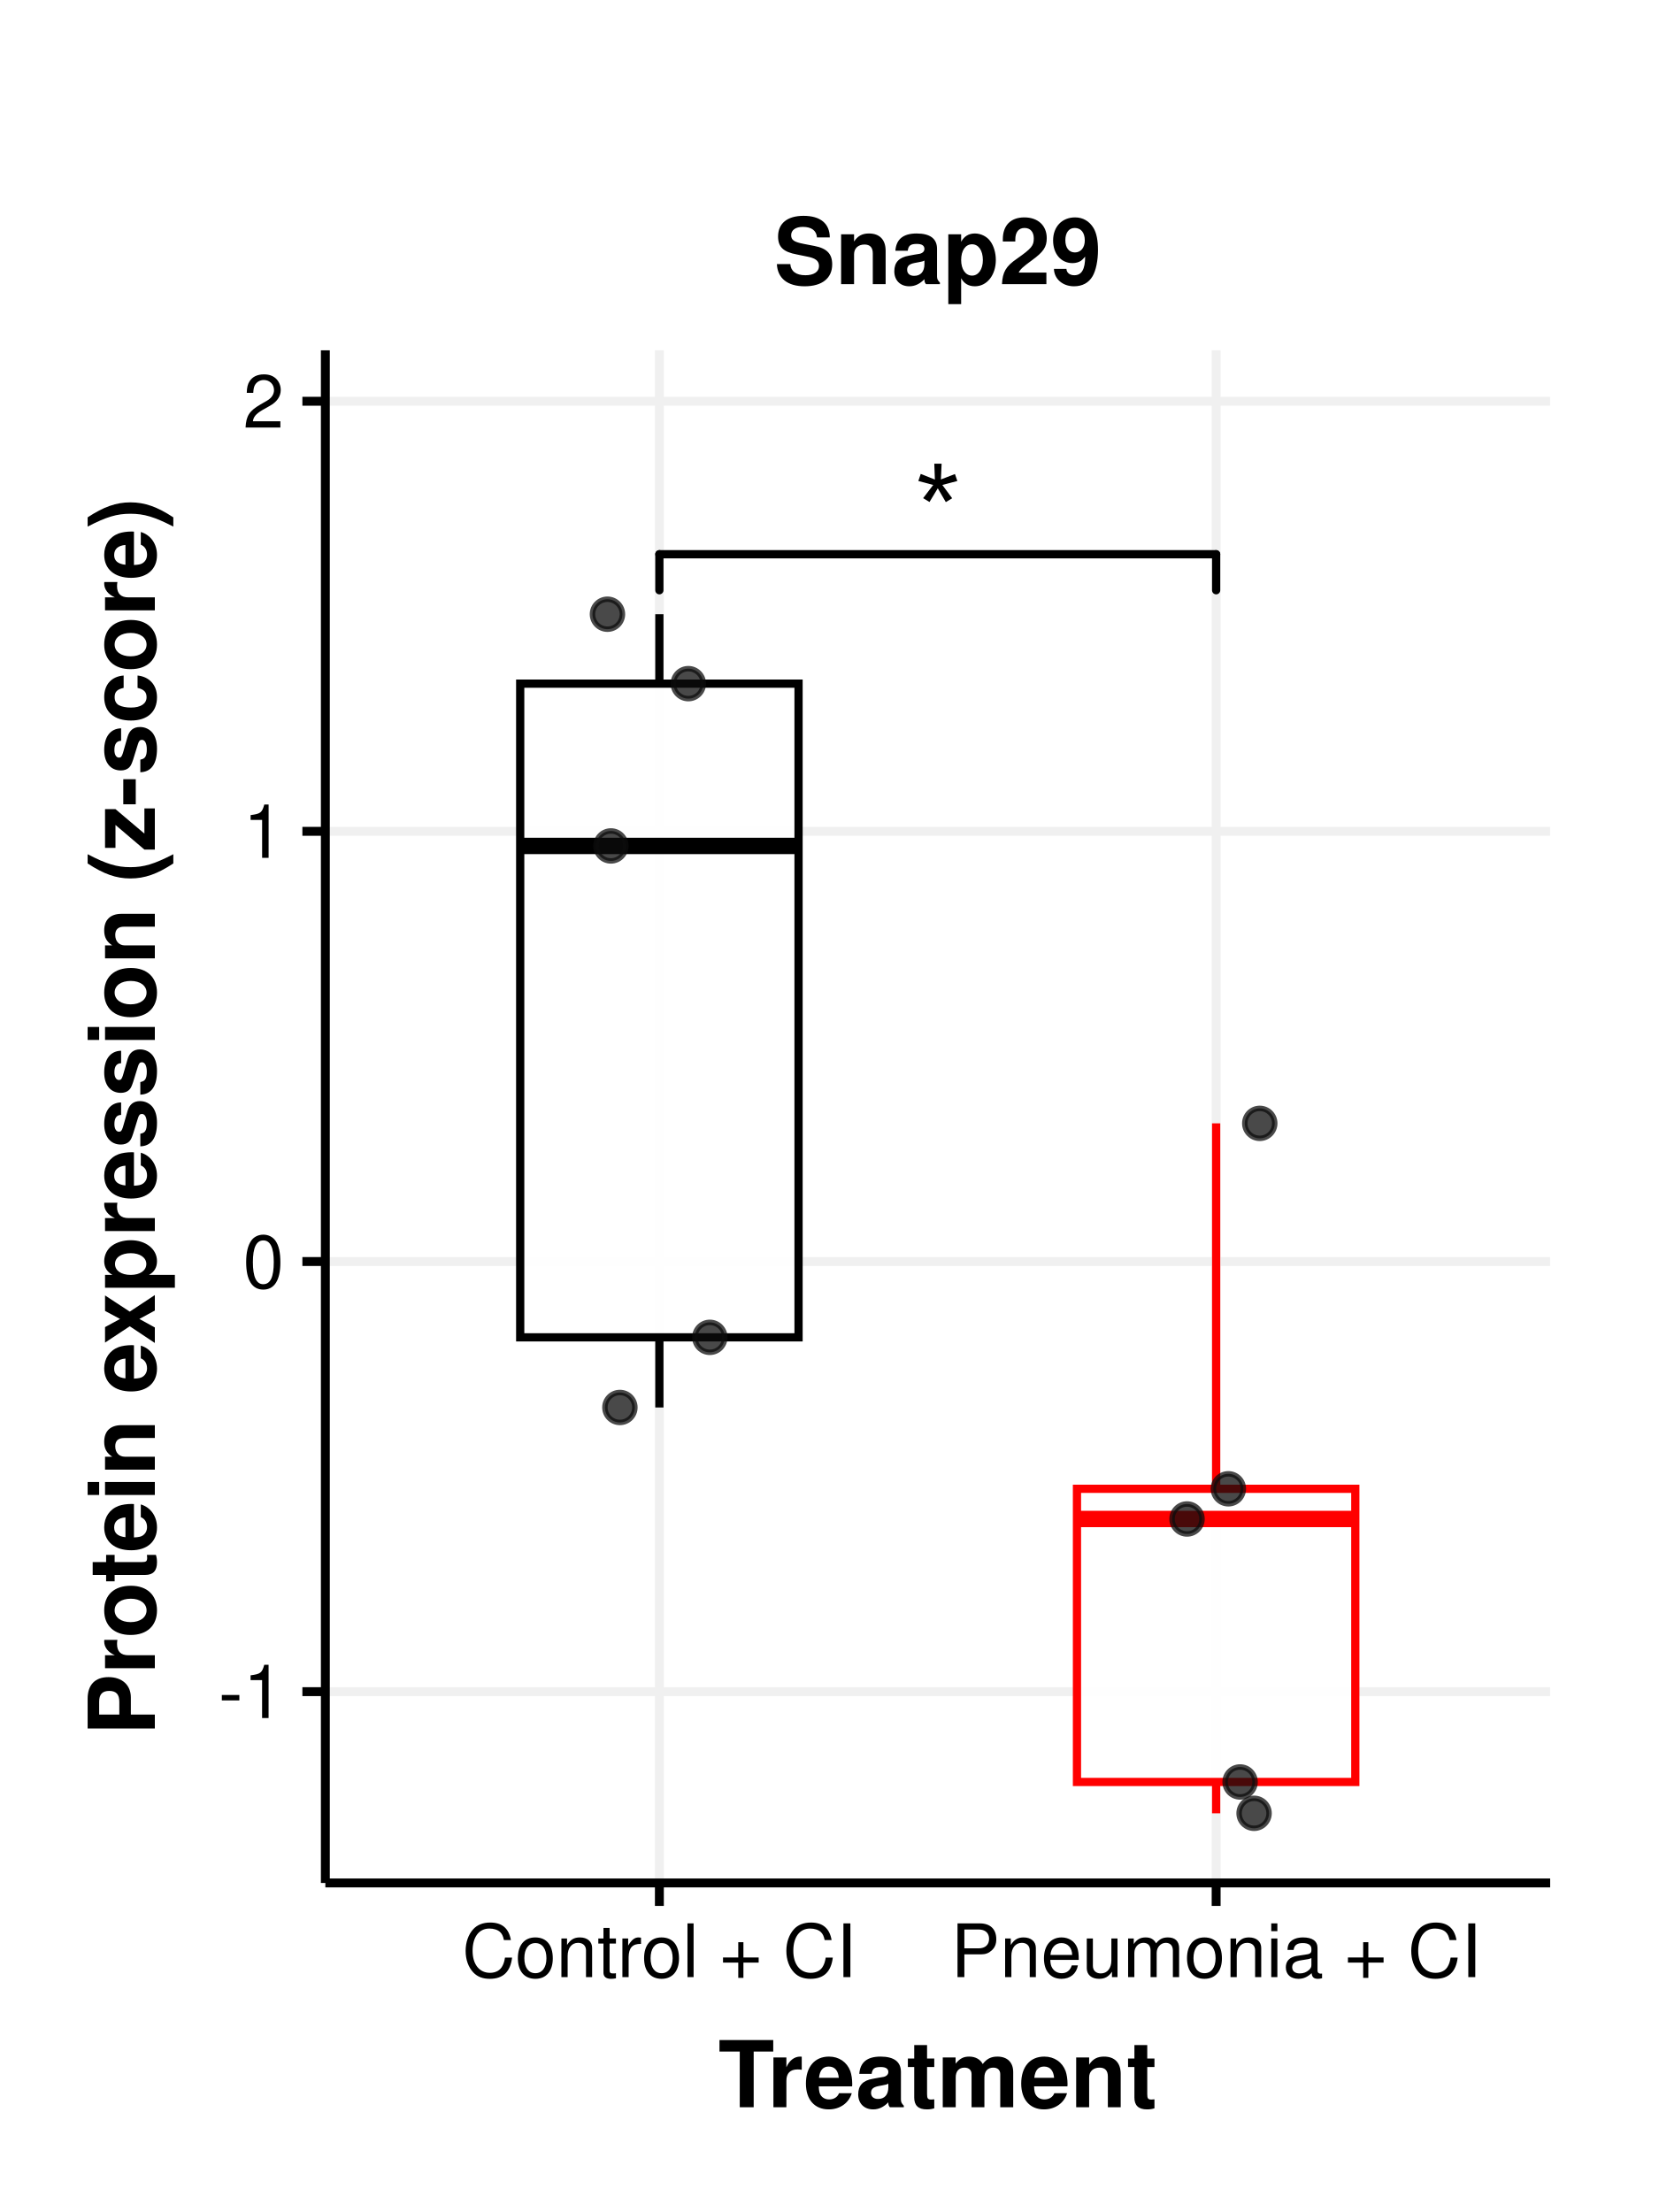
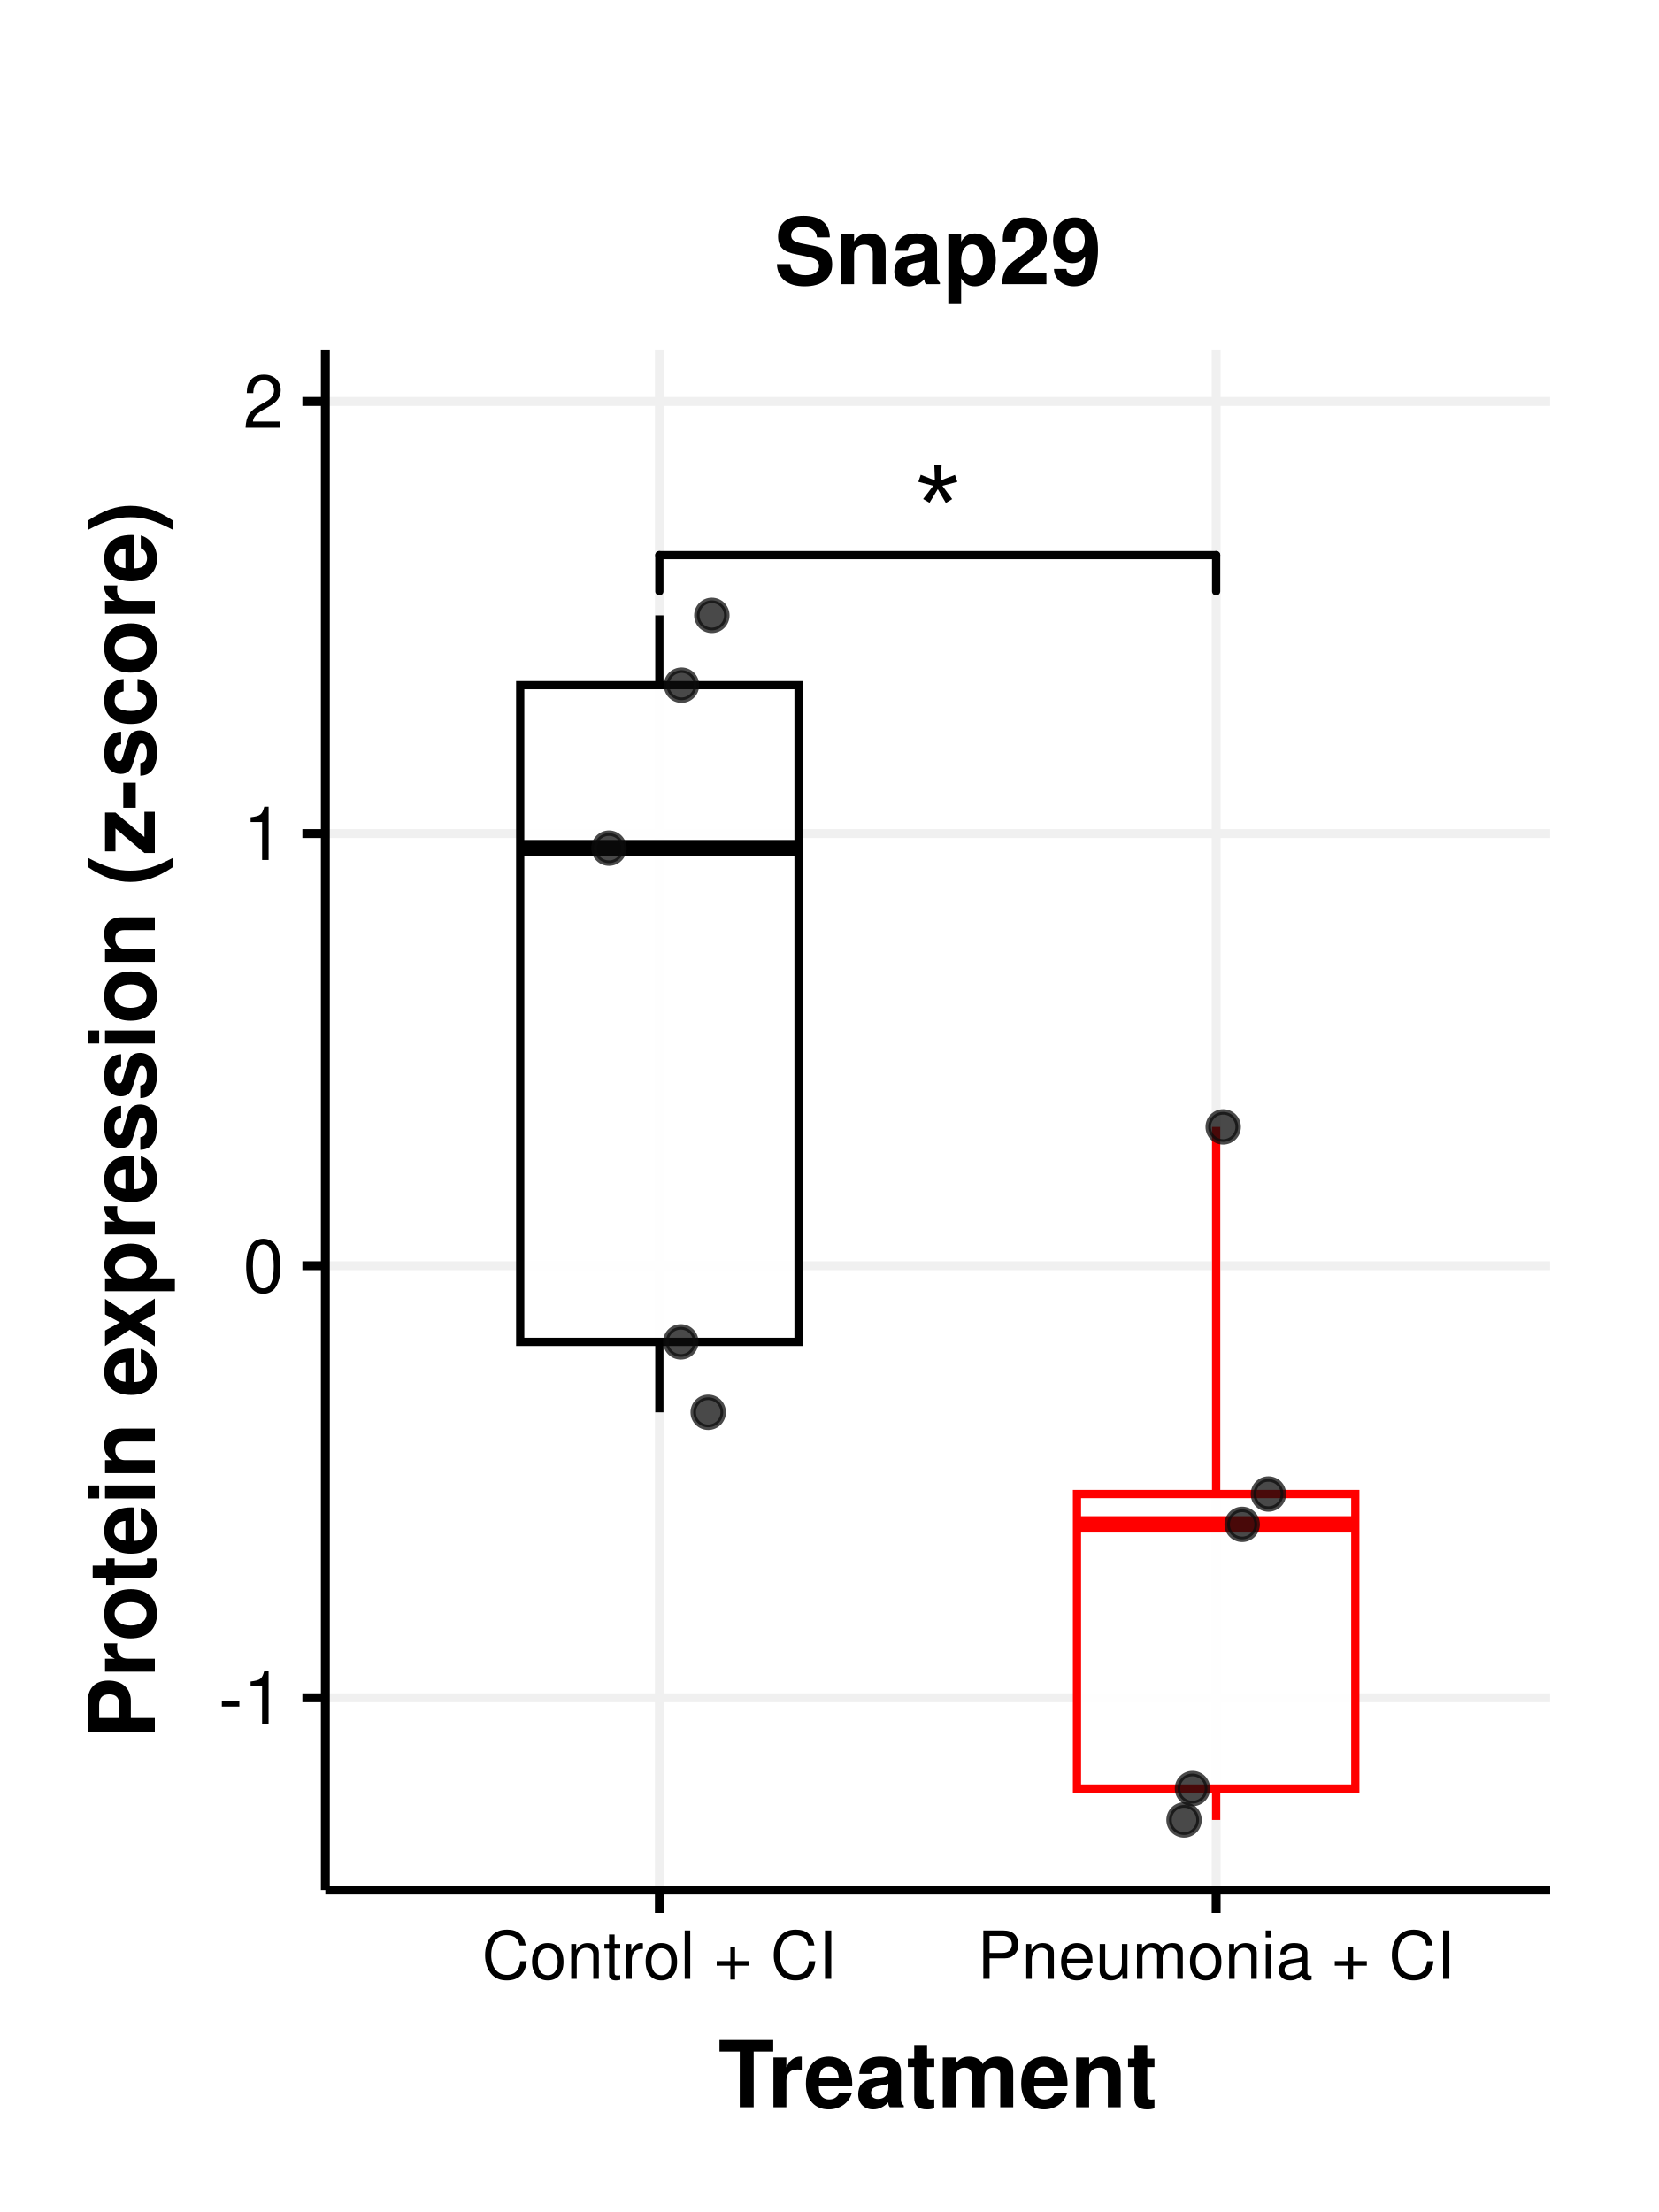
<svg xmlns="http://www.w3.org/2000/svg" class="svglite" width="216.00pt" height="288.00pt" viewBox="0 0 216.00 288.00">
  <defs>
    <style type="text/css">
    .svglite line, .svglite polyline, .svglite polygon, .svglite path, .svglite rect, .svglite circle {
      fill: none;
      stroke: #000000;
      stroke-linecap: round;
      stroke-linejoin: round;
      stroke-miterlimit: 10.00;
    }
    .svglite text {
      white-space: pre;
    }
  </style>
  </defs>
  <rect width="100%" height="100%" style="stroke: none; fill: #FFFFFF;" />
  <defs>
    <clipPath id="cpMC4wMHwyMTYuMDB8MC4wMHwyODguMDA=">
      <rect x="0.00" y="0.00" width="216.00" height="288.00" />
    </clipPath>
  </defs>
  <g clip-path="url(#cpMC4wMHwyMTYuMDB8MC4wMHwyODguMDA=)">
    <rect x="0.00" y="0.00" width="216.00" height="288.00" style="stroke-width: 1.16; stroke: none; fill: #FFFFFF;" />
  </g>
  <defs>
-     <clipPath id="cpNDIuMzZ8MjAxLjgzfDQ1LjYxfDI0NS4xNg==">
-       <rect x="42.36" y="45.61" width="159.46" height="199.55" />
+     <clipPath id="cpNDIuMzZ8MjAxLjgzfDQ1LjYxfDI0Ni4wOA==">
+       <rect x="42.36" y="45.61" width="159.46" height="200.46" />
    </clipPath>
  </defs>
-   <g clip-path="url(#cpNDIuMzZ8MjAxLjgzfDQ1LjYxfDI0NS4xNg==)">
-     <rect x="42.36" y="45.61" width="159.46" height="199.55" style="stroke-width: 1.16; stroke: none; fill: #FFFFFF;" />
-     <polyline points="42.36,220.25 201.83,220.25 " style="stroke-width: 1.16; stroke: #F0F0F0; stroke-linecap: butt;" />
-     <polyline points="42.36,164.25 201.83,164.25 " style="stroke-width: 1.16; stroke: #F0F0F0; stroke-linecap: butt;" />
-     <polyline points="42.36,108.24 201.83,108.24 " style="stroke-width: 1.16; stroke: #F0F0F0; stroke-linecap: butt;" />
-     <polyline points="42.36,52.24 201.83,52.24 " style="stroke-width: 1.16; stroke: #F0F0F0; stroke-linecap: butt;" />
-     <polyline points="85.85,245.16 85.85,45.61 " style="stroke-width: 1.16; stroke: #F0F0F0; stroke-linecap: butt;" />
-     <polyline points="158.34,245.16 158.34,45.61 " style="stroke-width: 1.16; stroke: #F0F0F0; stroke-linecap: butt;" />
-     <text x="122.10" y="70.17" text-anchor="middle" style="font-size: 14.23px; font-family: &quot;Arial&quot;;" textLength="5.54px" lengthAdjust="spacingAndGlyphs">*</text>
-     <line x1="85.85" y1="76.85" x2="85.85" y2="72.16" style="stroke-width: 1.07;" />
-     <line x1="85.85" y1="72.16" x2="158.34" y2="72.16" style="stroke-width: 1.07;" />
-     <line x1="158.34" y1="72.16" x2="158.34" y2="76.85" style="stroke-width: 1.07;" />
-     <line x1="85.85" y1="89.01" x2="85.85" y2="79.97" style="stroke-width: 1.07; stroke-linecap: butt;" />
-     <line x1="85.85" y1="174.12" x2="85.85" y2="183.25" style="stroke-width: 1.07; stroke-linecap: butt;" />
-     <polygon points="67.73,89.01 67.73,174.12 103.97,174.12 103.97,89.01 67.73,89.01 " style="stroke-width: 1.07; stroke-linecap: butt; stroke-linejoin: miter; fill: #FFFFFF; fill-opacity: 0.90;" />
-     <line x1="67.73" y1="110.14" x2="103.97" y2="110.14" style="stroke-width: 2.13; stroke-linecap: butt; stroke-linejoin: miter;" />
-     <line x1="158.34" y1="193.84" x2="158.34" y2="146.26" style="stroke-width: 1.07; stroke: #FF0000; stroke-linecap: butt;" />
-     <line x1="158.34" y1="232.01" x2="158.34" y2="236.09" style="stroke-width: 1.07; stroke: #FF0000; stroke-linecap: butt;" />
-     <polygon points="140.22,193.84 140.22,232.01 176.46,232.01 176.46,193.84 140.22,193.84 " style="stroke-width: 1.07; stroke: #FF0000; stroke-linecap: butt; stroke-linejoin: miter; fill: #FFFFFF; fill-opacity: 0.90;" />
-     <line x1="140.22" y1="197.77" x2="176.46" y2="197.77" style="stroke-width: 2.13; stroke: #FF0000; stroke-linecap: butt; stroke-linejoin: miter;" />
-     <circle cx="79.54" cy="110.14" r="1.95" style="stroke-width: 0.71; stroke: #0D0D0D; stroke-opacity: 0.75; fill: #0D0D0D; fill-opacity: 0.75;" />
-     <circle cx="79.09" cy="79.97" r="1.95" style="stroke-width: 0.71; stroke: #0D0D0D; stroke-opacity: 0.75; fill: #0D0D0D; fill-opacity: 0.75;" />
-     <circle cx="89.62" cy="89.01" r="1.95" style="stroke-width: 0.71; stroke: #0D0D0D; stroke-opacity: 0.75; fill: #0D0D0D; fill-opacity: 0.75;" />
-     <circle cx="92.42" cy="174.12" r="1.95" style="stroke-width: 0.71; stroke: #0D0D0D; stroke-opacity: 0.75; fill: #0D0D0D; fill-opacity: 0.75;" />
-     <circle cx="80.71" cy="183.25" r="1.95" style="stroke-width: 0.71; stroke: #0D0D0D; stroke-opacity: 0.75; fill: #0D0D0D; fill-opacity: 0.75;" />
-     <circle cx="154.55" cy="197.77" r="1.95" style="stroke-width: 0.71; stroke: #0D0D0D; stroke-opacity: 0.75; fill: #0D0D0D; fill-opacity: 0.75;" />
-     <circle cx="161.46" cy="232.01" r="1.95" style="stroke-width: 0.71; stroke: #0D0D0D; stroke-opacity: 0.75; fill: #0D0D0D; fill-opacity: 0.75;" />
-     <circle cx="163.28" cy="236.09" r="1.95" style="stroke-width: 0.71; stroke: #0D0D0D; stroke-opacity: 0.75; fill: #0D0D0D; fill-opacity: 0.75;" />
-     <circle cx="159.93" cy="193.84" r="1.95" style="stroke-width: 0.71; stroke: #0D0D0D; stroke-opacity: 0.75; fill: #0D0D0D; fill-opacity: 0.75;" />
-     <circle cx="164.02" cy="146.26" r="1.95" style="stroke-width: 0.71; stroke: #0D0D0D; stroke-opacity: 0.75; fill: #0D0D0D; fill-opacity: 0.75;" />
-     <rect x="42.36" y="45.61" width="159.46" height="199.55" style="stroke-width: 1.16; stroke: none;" />
+   <g clip-path="url(#cpNDIuMzZ8MjAxLjgzfDQ1LjYxfDI0Ni4wOA==)">
+     <rect x="42.36" y="45.61" width="159.46" height="200.46" style="stroke-width: 1.16; stroke: none; fill: #FFFFFF;" />
+     <polyline points="42.36,221.05 201.83,221.05 " style="stroke-width: 1.16; stroke: #F0F0F0; stroke-linecap: butt;" />
+     <polyline points="42.36,164.79 201.83,164.79 " style="stroke-width: 1.16; stroke: #F0F0F0; stroke-linecap: butt;" />
+     <polyline points="42.36,108.53 201.83,108.53 " style="stroke-width: 1.16; stroke: #F0F0F0; stroke-linecap: butt;" />
+     <polyline points="42.36,52.27 201.83,52.27 " style="stroke-width: 1.16; stroke: #F0F0F0; stroke-linecap: butt;" />
+     <polyline points="85.85,246.08 85.85,45.61 " style="stroke-width: 1.16; stroke: #F0F0F0; stroke-linecap: butt;" />
+     <polyline points="158.34,246.08 158.34,45.61 " style="stroke-width: 1.16; stroke: #F0F0F0; stroke-linecap: butt;" />
+     <text x="122.10" y="70.28" text-anchor="middle" style="font-size: 14.23px; font-family: &quot;Arial&quot;;" textLength="5.54px" lengthAdjust="spacingAndGlyphs">*</text>
+     <line x1="85.85" y1="76.99" x2="85.85" y2="72.28" style="stroke-width: 1.07;" />
+     <line x1="85.85" y1="72.28" x2="158.34" y2="72.28" style="stroke-width: 1.07;" />
+     <line x1="158.34" y1="72.28" x2="158.34" y2="76.99" style="stroke-width: 1.07;" />
+     <line x1="85.85" y1="89.21" x2="85.85" y2="80.12" style="stroke-width: 1.07; stroke-linecap: butt;" />
+     <line x1="85.85" y1="174.71" x2="85.85" y2="183.88" style="stroke-width: 1.07; stroke-linecap: butt;" />
+     <polygon points="67.73,89.21 67.73,174.71 103.97,174.71 103.97,89.21 67.73,89.21 " style="stroke-width: 1.07; stroke-linecap: butt; stroke-linejoin: miter; fill: #FFFFFF; fill-opacity: 0.90;" />
+     <line x1="67.73" y1="110.43" x2="103.97" y2="110.43" style="stroke-width: 2.13; stroke-linecap: butt; stroke-linejoin: miter;" />
+     <line x1="158.34" y1="194.52" x2="158.34" y2="146.72" style="stroke-width: 1.07; stroke: #FF0000; stroke-linecap: butt;" />
+     <line x1="158.34" y1="232.87" x2="158.34" y2="236.96" style="stroke-width: 1.07; stroke: #FF0000; stroke-linecap: butt;" />
+     <polygon points="140.22,194.52 140.22,232.87 176.46,232.87 176.46,194.52 140.22,194.52 " style="stroke-width: 1.07; stroke: #FF0000; stroke-linecap: butt; stroke-linejoin: miter; fill: #FFFFFF; fill-opacity: 0.90;" />
+     <line x1="140.22" y1="198.47" x2="176.46" y2="198.47" style="stroke-width: 2.13; stroke: #FF0000; stroke-linecap: butt; stroke-linejoin: miter;" />
+     <circle cx="79.29" cy="110.43" r="1.95" style="stroke-width: 0.71; stroke: #0D0D0D; stroke-opacity: 0.75; fill: #0D0D0D; fill-opacity: 0.75;" />
+     <circle cx="92.68" cy="80.12" r="1.95" style="stroke-width: 0.71; stroke: #0D0D0D; stroke-opacity: 0.75; fill: #0D0D0D; fill-opacity: 0.75;" />
+     <circle cx="88.73" cy="89.21" r="1.95" style="stroke-width: 0.71; stroke: #0D0D0D; stroke-opacity: 0.75; fill: #0D0D0D; fill-opacity: 0.75;" />
+     <circle cx="88.64" cy="174.71" r="1.95" style="stroke-width: 0.71; stroke: #0D0D0D; stroke-opacity: 0.75; fill: #0D0D0D; fill-opacity: 0.75;" />
+     <circle cx="92.21" cy="183.88" r="1.95" style="stroke-width: 0.71; stroke: #0D0D0D; stroke-opacity: 0.75; fill: #0D0D0D; fill-opacity: 0.75;" />
+     <circle cx="161.73" cy="198.47" r="1.95" style="stroke-width: 0.71; stroke: #0D0D0D; stroke-opacity: 0.75; fill: #0D0D0D; fill-opacity: 0.75;" />
+     <circle cx="155.26" cy="232.87" r="1.95" style="stroke-width: 0.71; stroke: #0D0D0D; stroke-opacity: 0.75; fill: #0D0D0D; fill-opacity: 0.75;" />
+     <circle cx="154.16" cy="236.96" r="1.95" style="stroke-width: 0.71; stroke: #0D0D0D; stroke-opacity: 0.75; fill: #0D0D0D; fill-opacity: 0.75;" />
+     <circle cx="165.15" cy="194.52" r="1.95" style="stroke-width: 0.71; stroke: #0D0D0D; stroke-opacity: 0.75; fill: #0D0D0D; fill-opacity: 0.75;" />
+     <circle cx="159.26" cy="146.72" r="1.95" style="stroke-width: 0.71; stroke: #0D0D0D; stroke-opacity: 0.75; fill: #0D0D0D; fill-opacity: 0.75;" />
+     <rect x="42.36" y="45.61" width="159.46" height="200.46" style="stroke-width: 1.16; stroke: none;" />
  </g>
  <g clip-path="url(#cpMC4wMHwyMTYuMDB8MC4wMHwyODguMDA=)">
-     <polyline points="42.36,245.16 42.36,45.61 " style="stroke-width: 1.16; stroke-linecap: butt;" />
-     <text x="36.98" y="223.69" text-anchor="end" style="font-size: 9.60px; font-family: &quot;Helvetica&quot;;" textLength="8.53px" lengthAdjust="spacingAndGlyphs">-1</text>
-     <text x="36.98" y="167.69" text-anchor="end" style="font-size: 9.60px; font-family: &quot;Helvetica&quot;;" textLength="5.34px" lengthAdjust="spacingAndGlyphs">0</text>
-     <text x="36.98" y="111.69" text-anchor="end" style="font-size: 9.60px; font-family: &quot;Helvetica&quot;;" textLength="5.34px" lengthAdjust="spacingAndGlyphs">1</text>
-     <text x="36.98" y="55.68" text-anchor="end" style="font-size: 9.60px; font-family: &quot;Helvetica&quot;;" textLength="5.34px" lengthAdjust="spacingAndGlyphs">2</text>
-     <polyline points="39.37,220.25 42.36,220.25 " style="stroke-width: 1.16; stroke-linecap: butt;" />
-     <polyline points="39.37,164.25 42.36,164.25 " style="stroke-width: 1.16; stroke-linecap: butt;" />
-     <polyline points="39.37,108.24 42.36,108.24 " style="stroke-width: 1.16; stroke-linecap: butt;" />
-     <polyline points="39.37,52.24 42.36,52.24 " style="stroke-width: 1.16; stroke-linecap: butt;" />
-     <polyline points="42.36,245.16 201.83,245.16 " style="stroke-width: 1.16; stroke-linecap: butt;" />
-     <polyline points="85.85,248.15 85.85,245.16 " style="stroke-width: 1.16; stroke-linecap: butt;" />
-     <polyline points="158.34,248.15 158.34,245.16 " style="stroke-width: 1.16; stroke-linecap: butt;" />
-     <text x="85.85" y="257.42" text-anchor="middle" style="font-size: 9.60px; font-family: &quot;Helvetica&quot;;" textLength="51.44px" lengthAdjust="spacingAndGlyphs">Control + CI</text>
-     <text x="158.34" y="257.42" text-anchor="middle" style="font-size: 9.60px; font-family: &quot;Helvetica&quot;;" textLength="69.06px" lengthAdjust="spacingAndGlyphs">Pneumonia + CI</text>
+     <polyline points="42.36,246.08 42.36,45.61 " style="stroke-width: 1.16; stroke-linecap: butt;" />
+     <text x="36.98" y="224.49" text-anchor="end" style="font-size: 9.60px; font-family: &quot;Helvetica&quot;;" textLength="8.53px" lengthAdjust="spacingAndGlyphs">-1</text>
+     <text x="36.98" y="168.23" text-anchor="end" style="font-size: 9.60px; font-family: &quot;Helvetica&quot;;" textLength="5.34px" lengthAdjust="spacingAndGlyphs">0</text>
+     <text x="36.98" y="111.97" text-anchor="end" style="font-size: 9.60px; font-family: &quot;Helvetica&quot;;" textLength="5.34px" lengthAdjust="spacingAndGlyphs">1</text>
+     <text x="36.98" y="55.71" text-anchor="end" style="font-size: 9.60px; font-family: &quot;Helvetica&quot;;" textLength="5.34px" lengthAdjust="spacingAndGlyphs">2</text>
+     <polyline points="39.37,221.05 42.36,221.05 " style="stroke-width: 1.16; stroke-linecap: butt;" />
+     <polyline points="39.37,164.79 42.36,164.79 " style="stroke-width: 1.16; stroke-linecap: butt;" />
+     <polyline points="39.37,108.53 42.36,108.53 " style="stroke-width: 1.16; stroke-linecap: butt;" />
+     <polyline points="39.37,52.27 42.36,52.27 " style="stroke-width: 1.16; stroke-linecap: butt;" />
+     <polyline points="42.36,246.08 201.83,246.08 " style="stroke-width: 1.16; stroke-linecap: butt;" />
+     <polyline points="85.85,249.06 85.85,246.08 " style="stroke-width: 1.16; stroke-linecap: butt;" />
+     <polyline points="158.34,249.06 158.34,246.08 " style="stroke-width: 1.16; stroke-linecap: butt;" />
+     <text x="85.85" y="257.64" text-anchor="middle" style="font-size: 8.64px; font-family: &quot;Helvetica&quot;;" textLength="46.26px" lengthAdjust="spacingAndGlyphs">Control + CI</text>
+     <text x="158.34" y="257.64" text-anchor="middle" style="font-size: 8.64px; font-family: &quot;Helvetica&quot;;" textLength="62.09px" lengthAdjust="spacingAndGlyphs">Pneumonia + CI</text>
    <text x="122.10" y="274.36" text-anchor="middle" style="font-size: 12.00px; font-weight: bold; font-family: &quot;Helvetica&quot;;" textLength="58.02px" lengthAdjust="spacingAndGlyphs">Treatment</text>
-     <text transform="translate(20.16,145.39) rotate(-90)" text-anchor="middle" style="font-size: 12.00px; font-weight: bold; font-family: &quot;Helvetica&quot;;" textLength="161.39px" lengthAdjust="spacingAndGlyphs">Protein expression (z-score)</text>
+     <text transform="translate(20.16,145.84) rotate(-90)" text-anchor="middle" style="font-size: 12.00px; font-weight: bold; font-family: &quot;Helvetica&quot;;" textLength="161.39px" lengthAdjust="spacingAndGlyphs">Protein expression (z-score)</text>
    <text x="122.10" y="36.99" text-anchor="middle" style="font-size: 12.00px; font-weight: bold; font-family: &quot;Helvetica&quot;;" textLength="42.69px" lengthAdjust="spacingAndGlyphs">Snap29</text>
  </g>
</svg>
